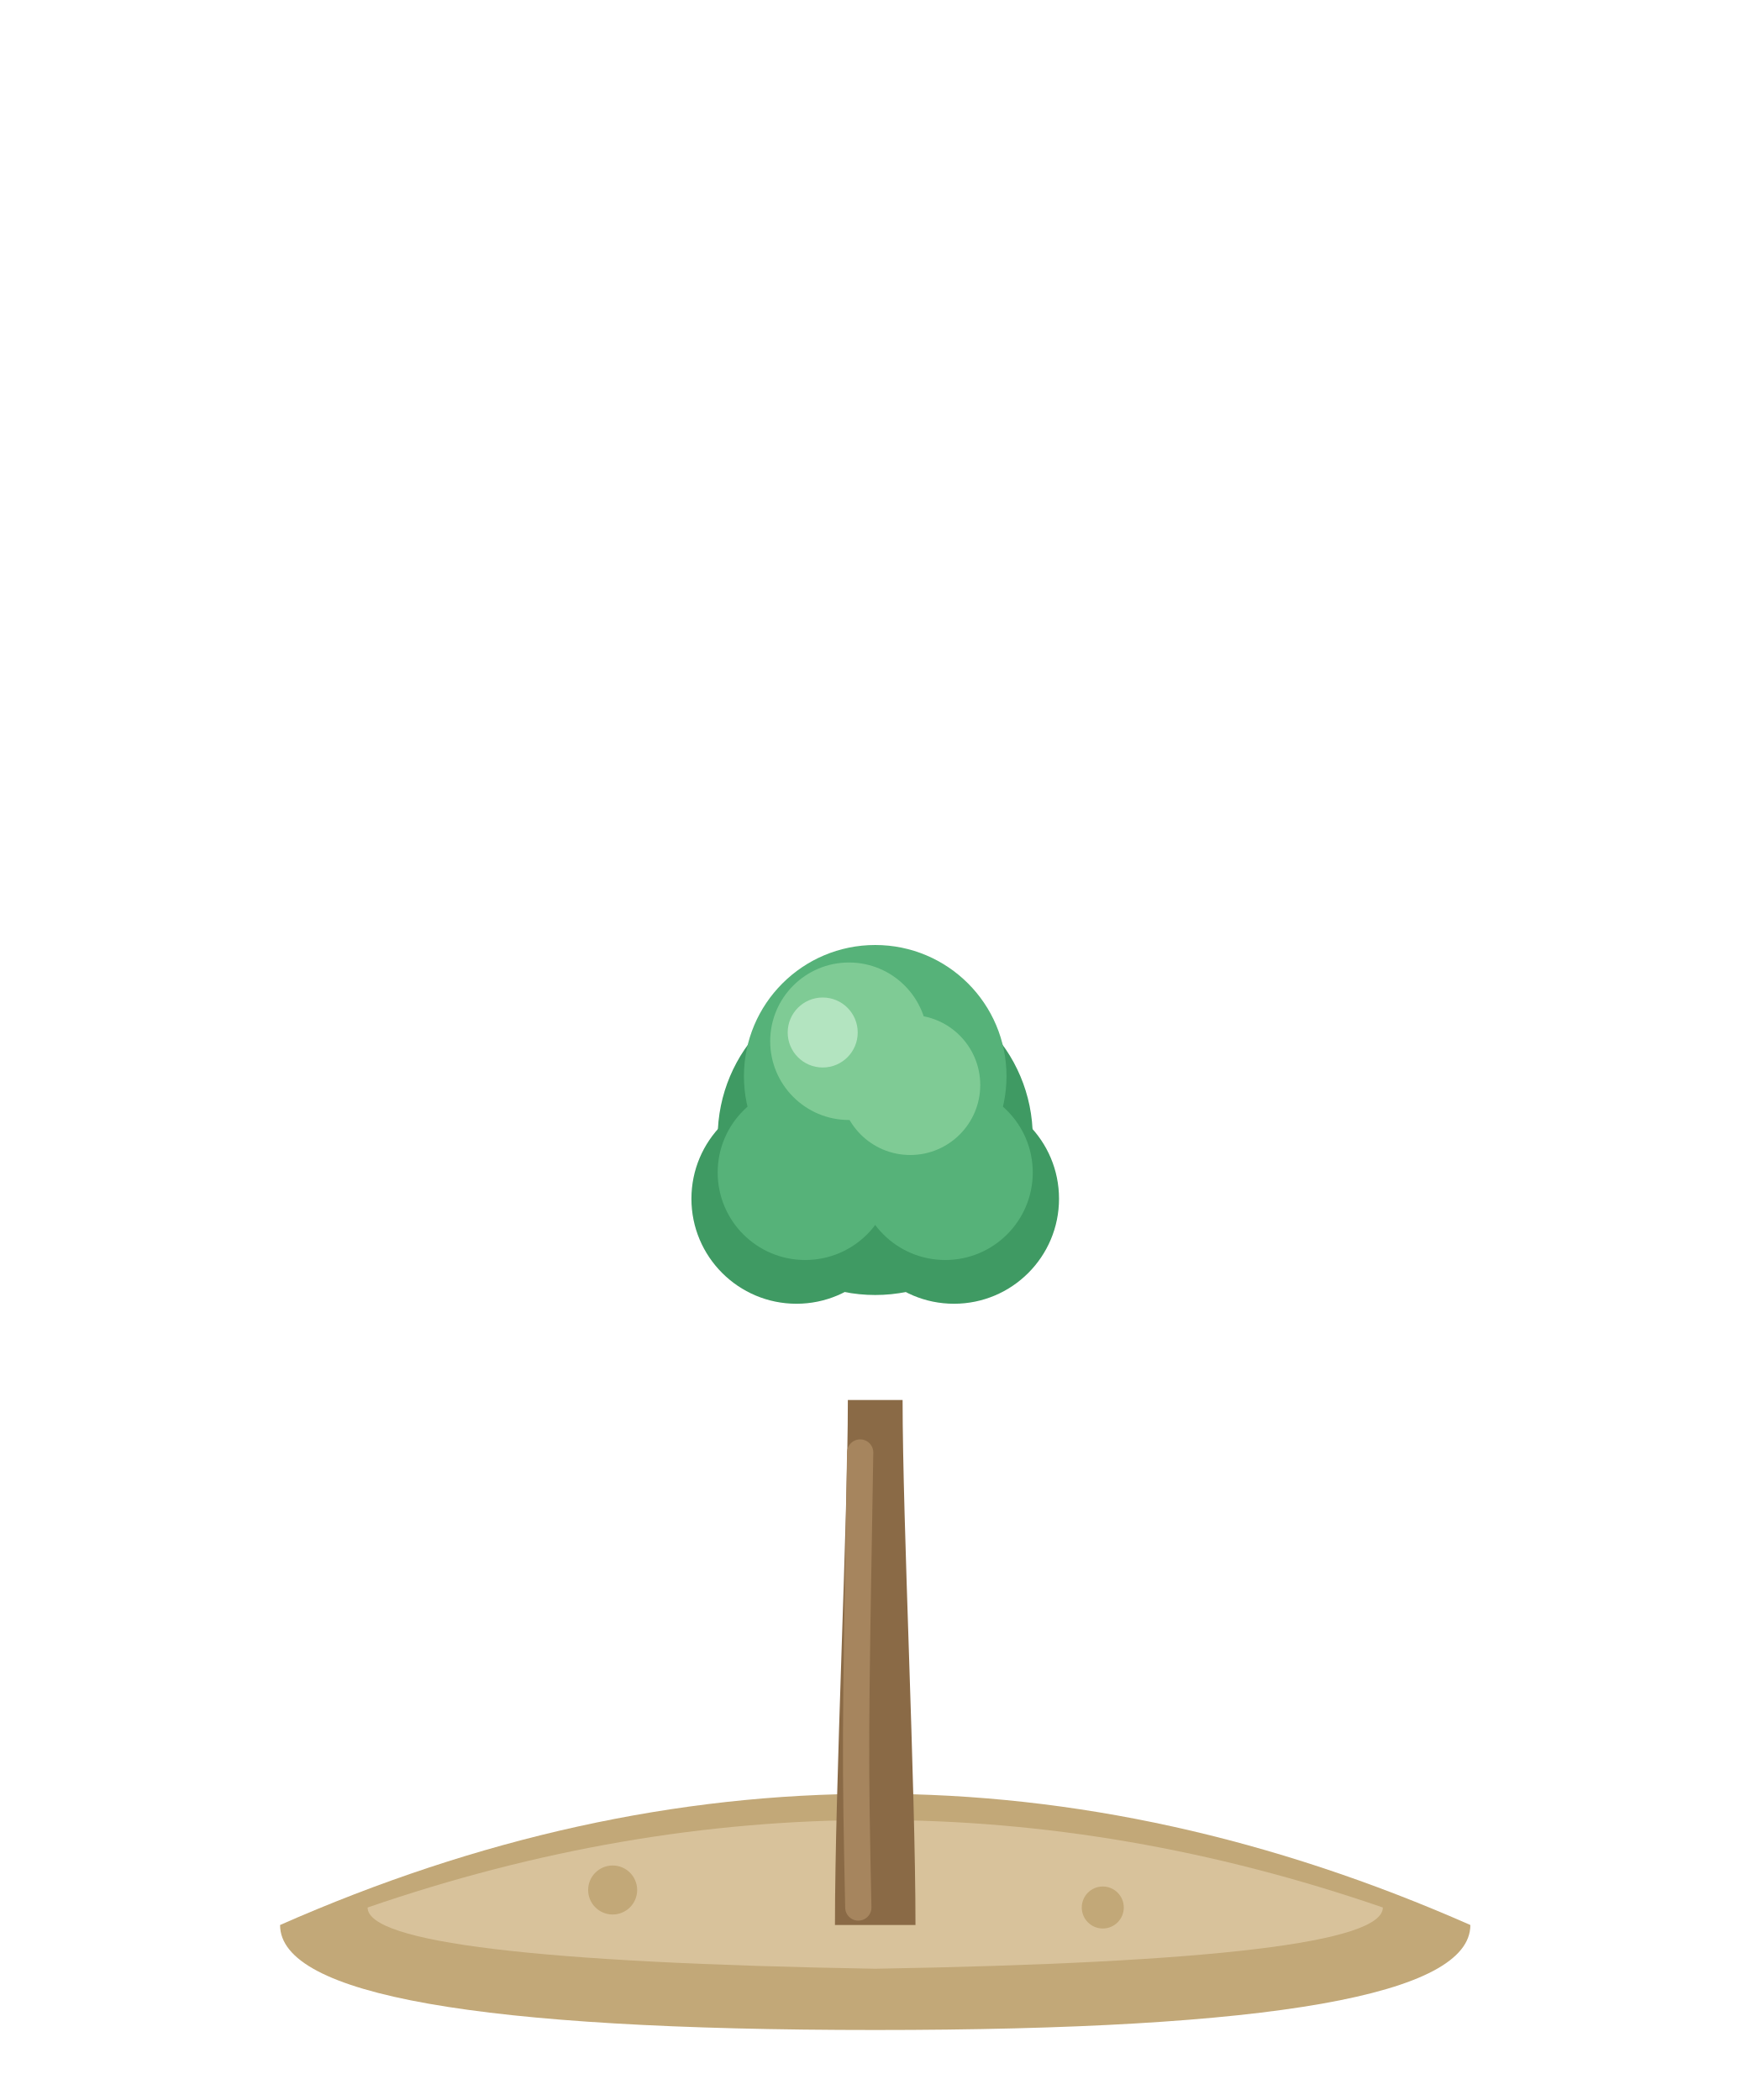
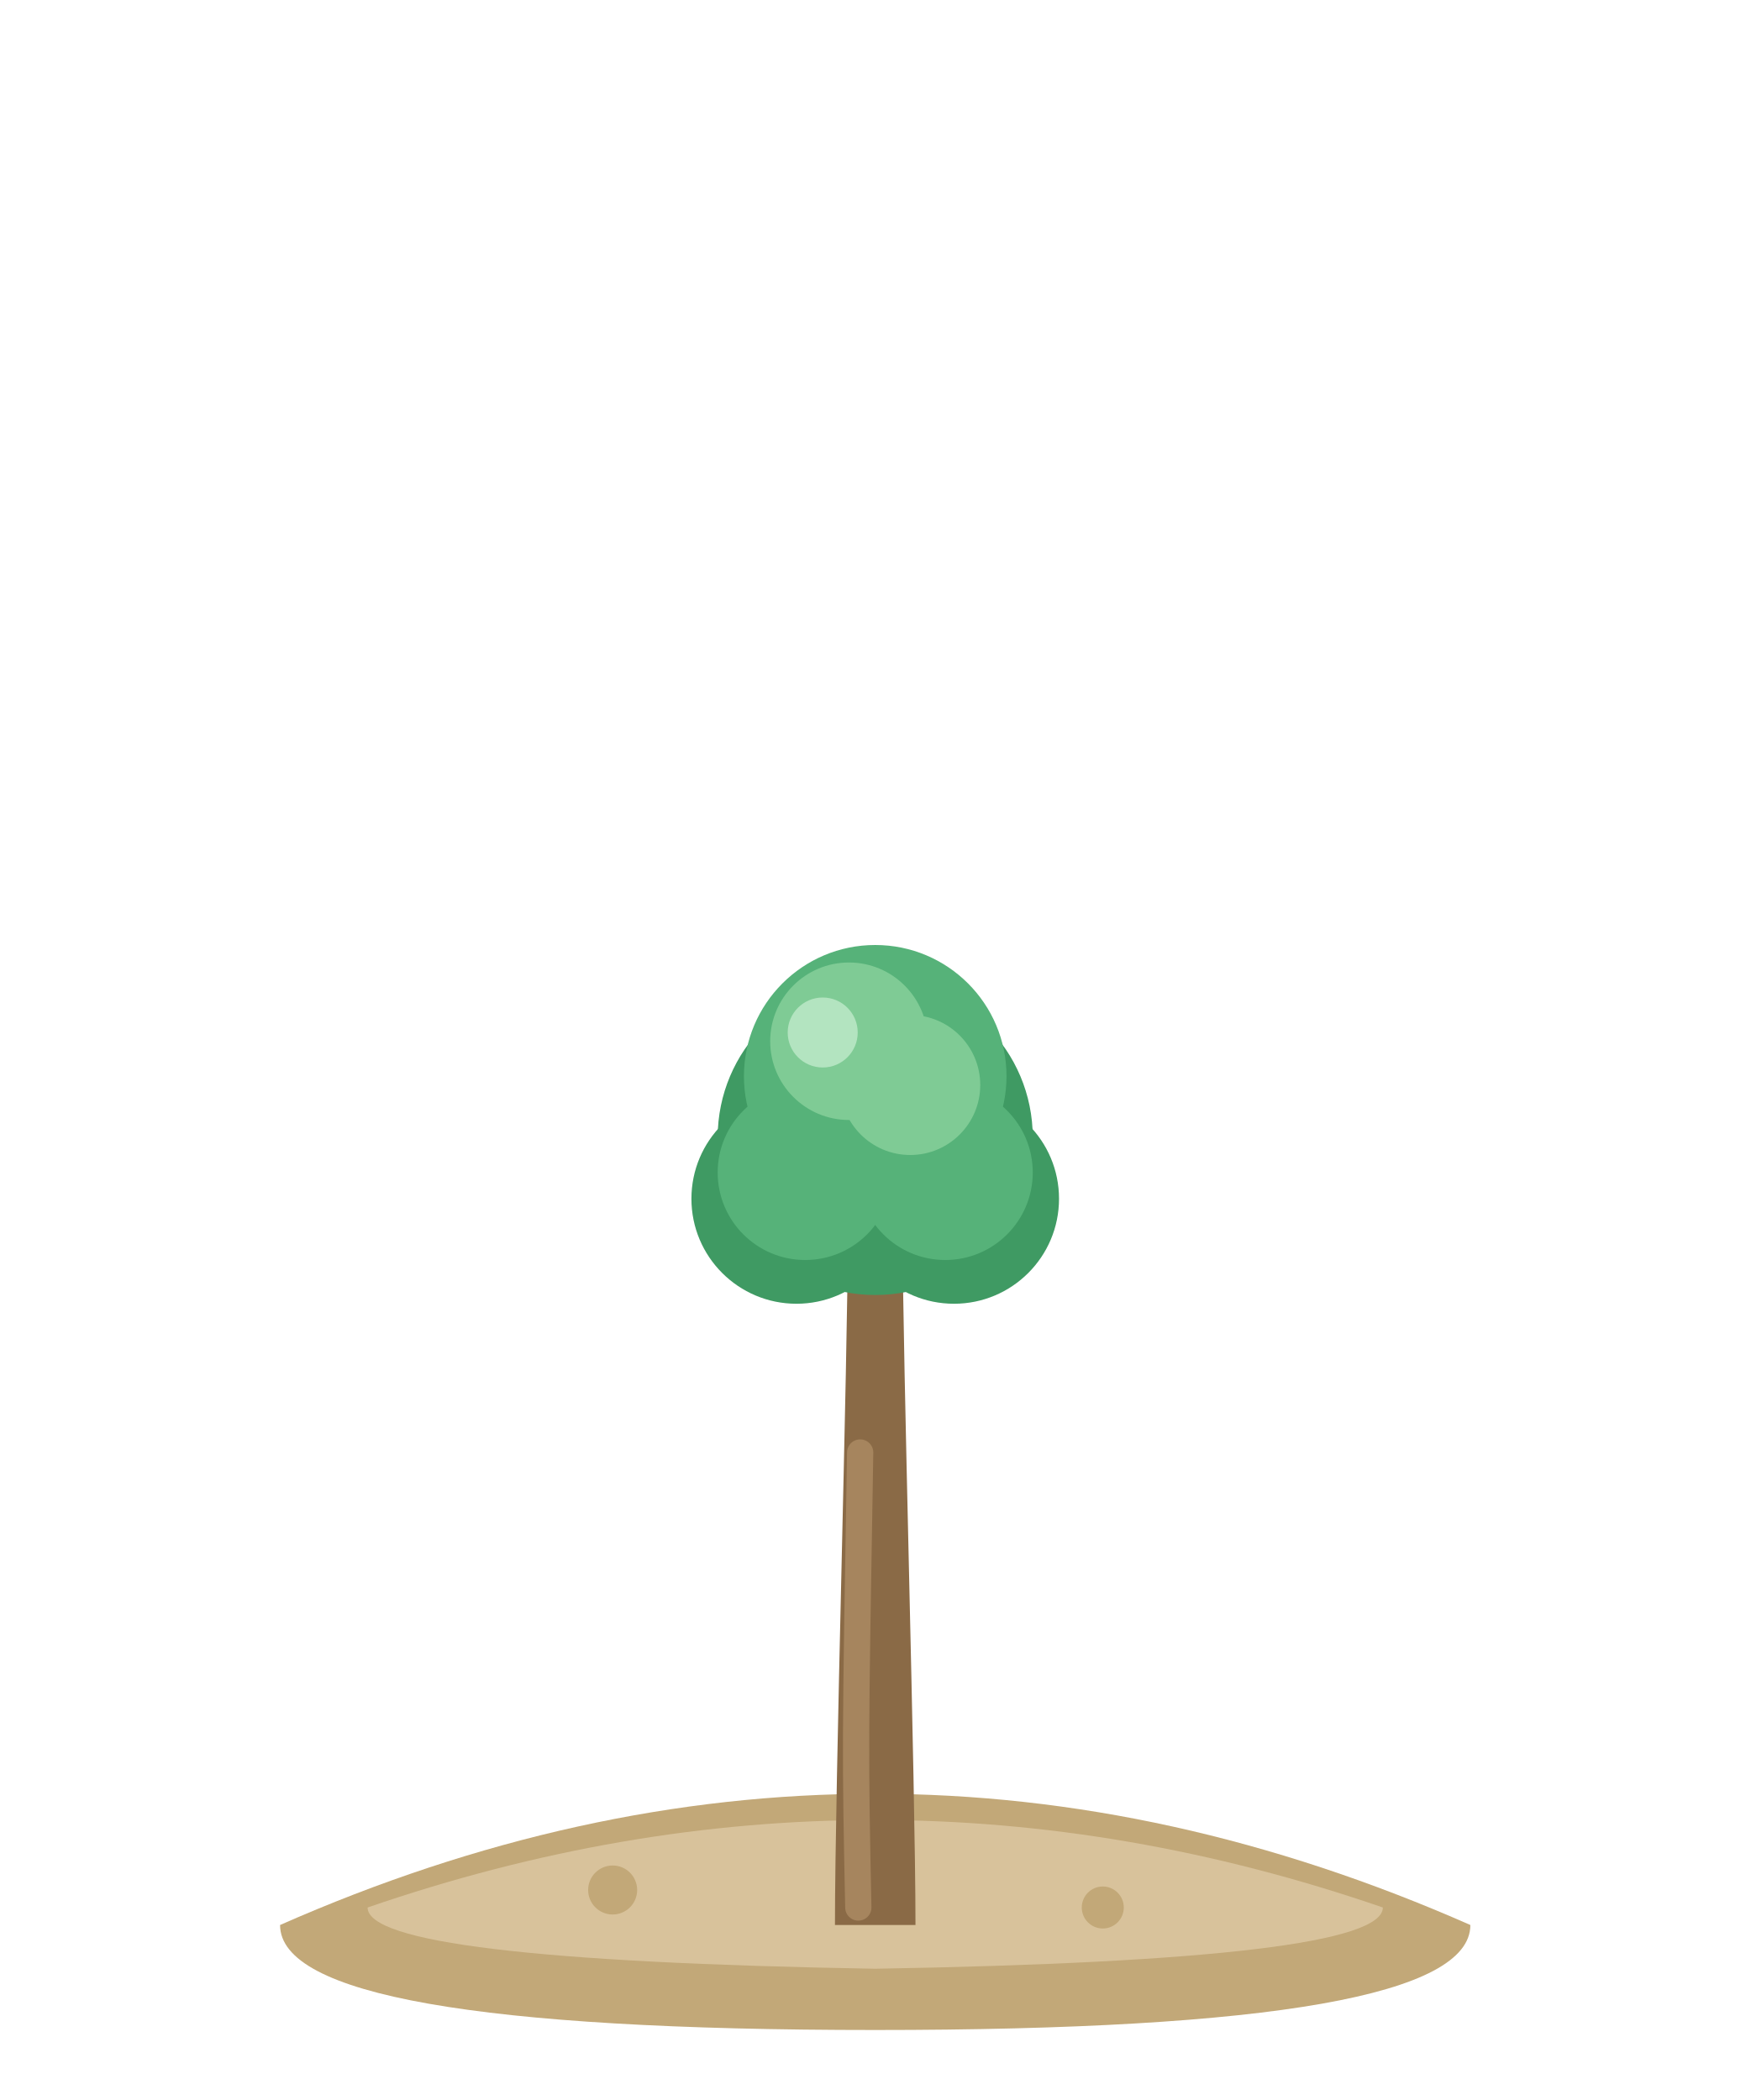
<svg xmlns="http://www.w3.org/2000/svg" viewBox="0 0 100 120">
  <path d="M16 110 Q50 95 84 110 Q84 116 50 116 Q16 116 16 110 Z" fill="#C2A878" />
  <path d="M21 109 Q50 99 79 109 Q79 112 50 112.5 Q21 112 21 109 Z" fill="#D8C29B" />
  <circle cx="35" cy="108" r="1.4" fill="#C2A878" />
  <circle cx="63" cy="109" r="1.2" fill="#C2A878" />
-   <path d="M47.7 110 C 47.7 102 48.436 87 48.436 80 L 51.564 80 C 51.564 87 52.3 102 52.3 110 Z" fill="#8A6A46" />
+   <path d="M47.7 110 C 47.7 102 48.436 77.5 48.436 70.5 L 51.564 70.5 C 51.564 77.5 52.3 102 52.3 110 Z" fill="#8A6A46" />
  <path d="M49.14 83 C 48.85 100 48.85 100 49.034 109" stroke="#A6855E" stroke-width="1.5" fill="none" stroke-linecap="round" />
  <circle cx="50" cy="65" r="9" fill="#3F9A63" />
  <circle cx="45.5" cy="68.5" r="6" fill="#3F9A63" />
  <circle cx="54.5" cy="68.5" r="6" fill="#3F9A63" />
  <circle cx="50" cy="61.5" r="7.5" fill="#56B279" />
  <circle cx="46" cy="67" r="5" fill="#56B279" />
  <circle cx="54" cy="67" r="5" fill="#56B279" />
  <circle cx="48.5" cy="59.5" r="4.5" fill="#7FCB95" />
  <circle cx="52" cy="62" r="4" fill="#7FCB95" />
  <circle cx="47" cy="59" r="2" fill="#B3E4C0" />
</svg>
